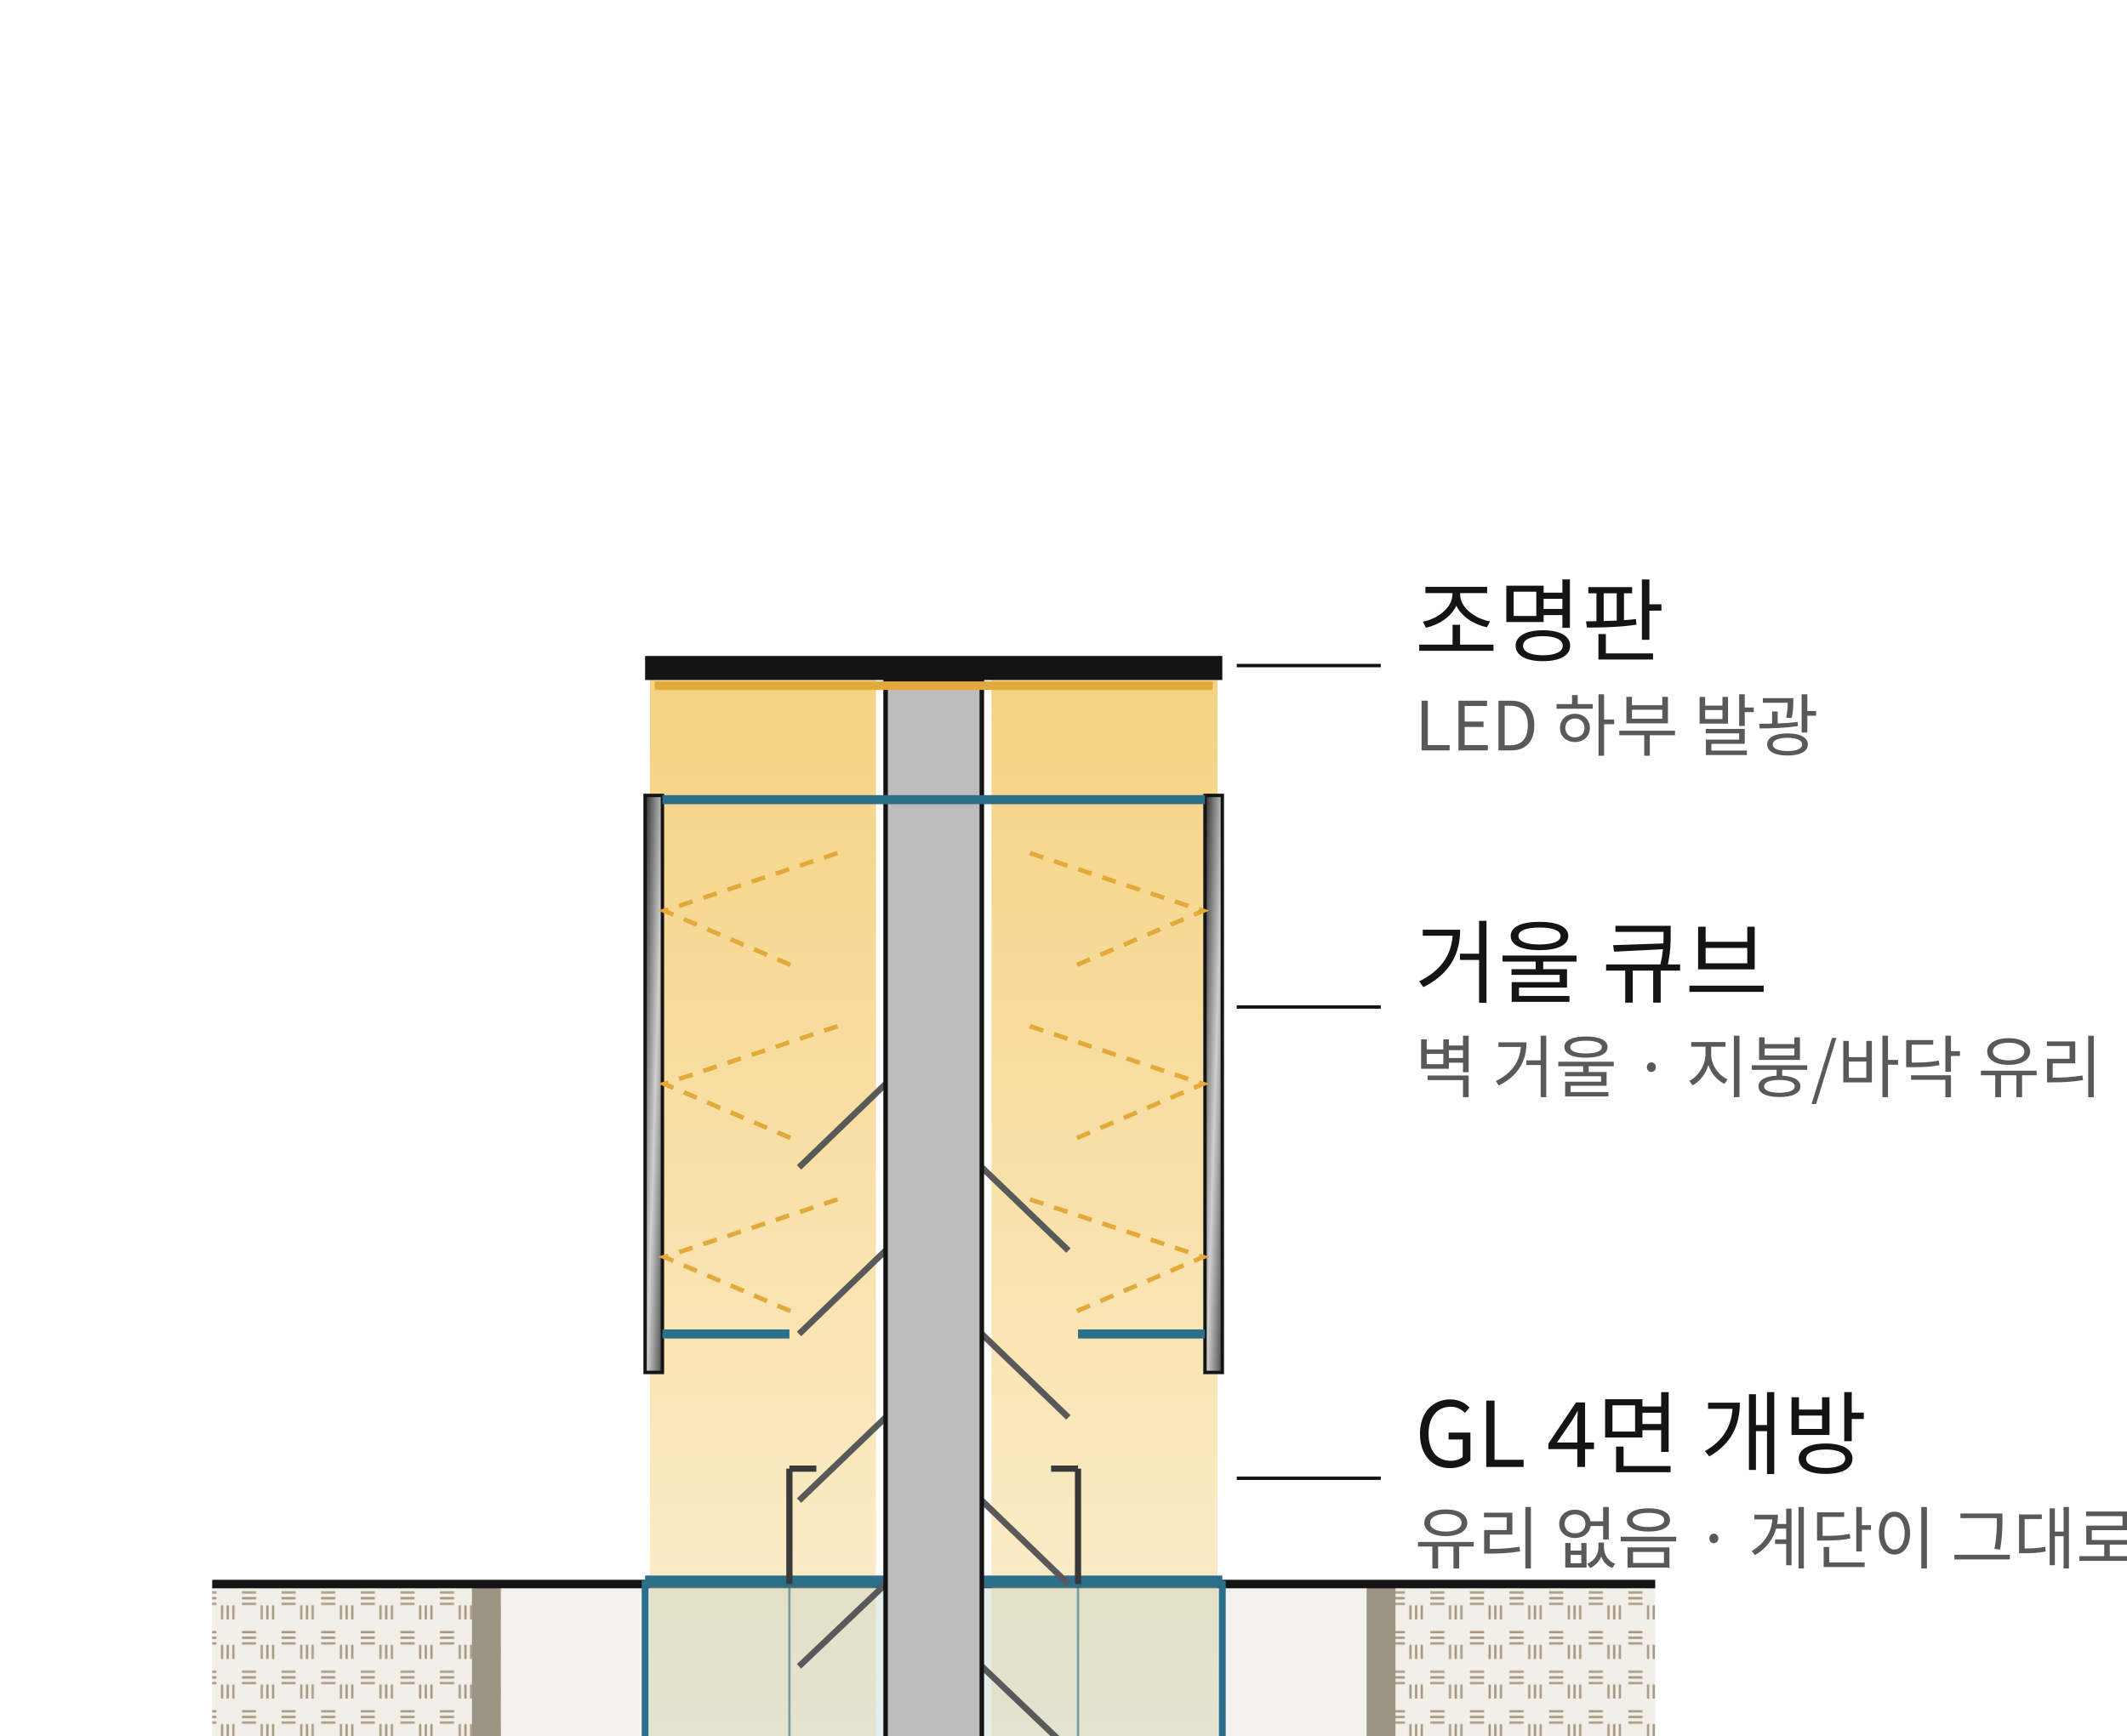
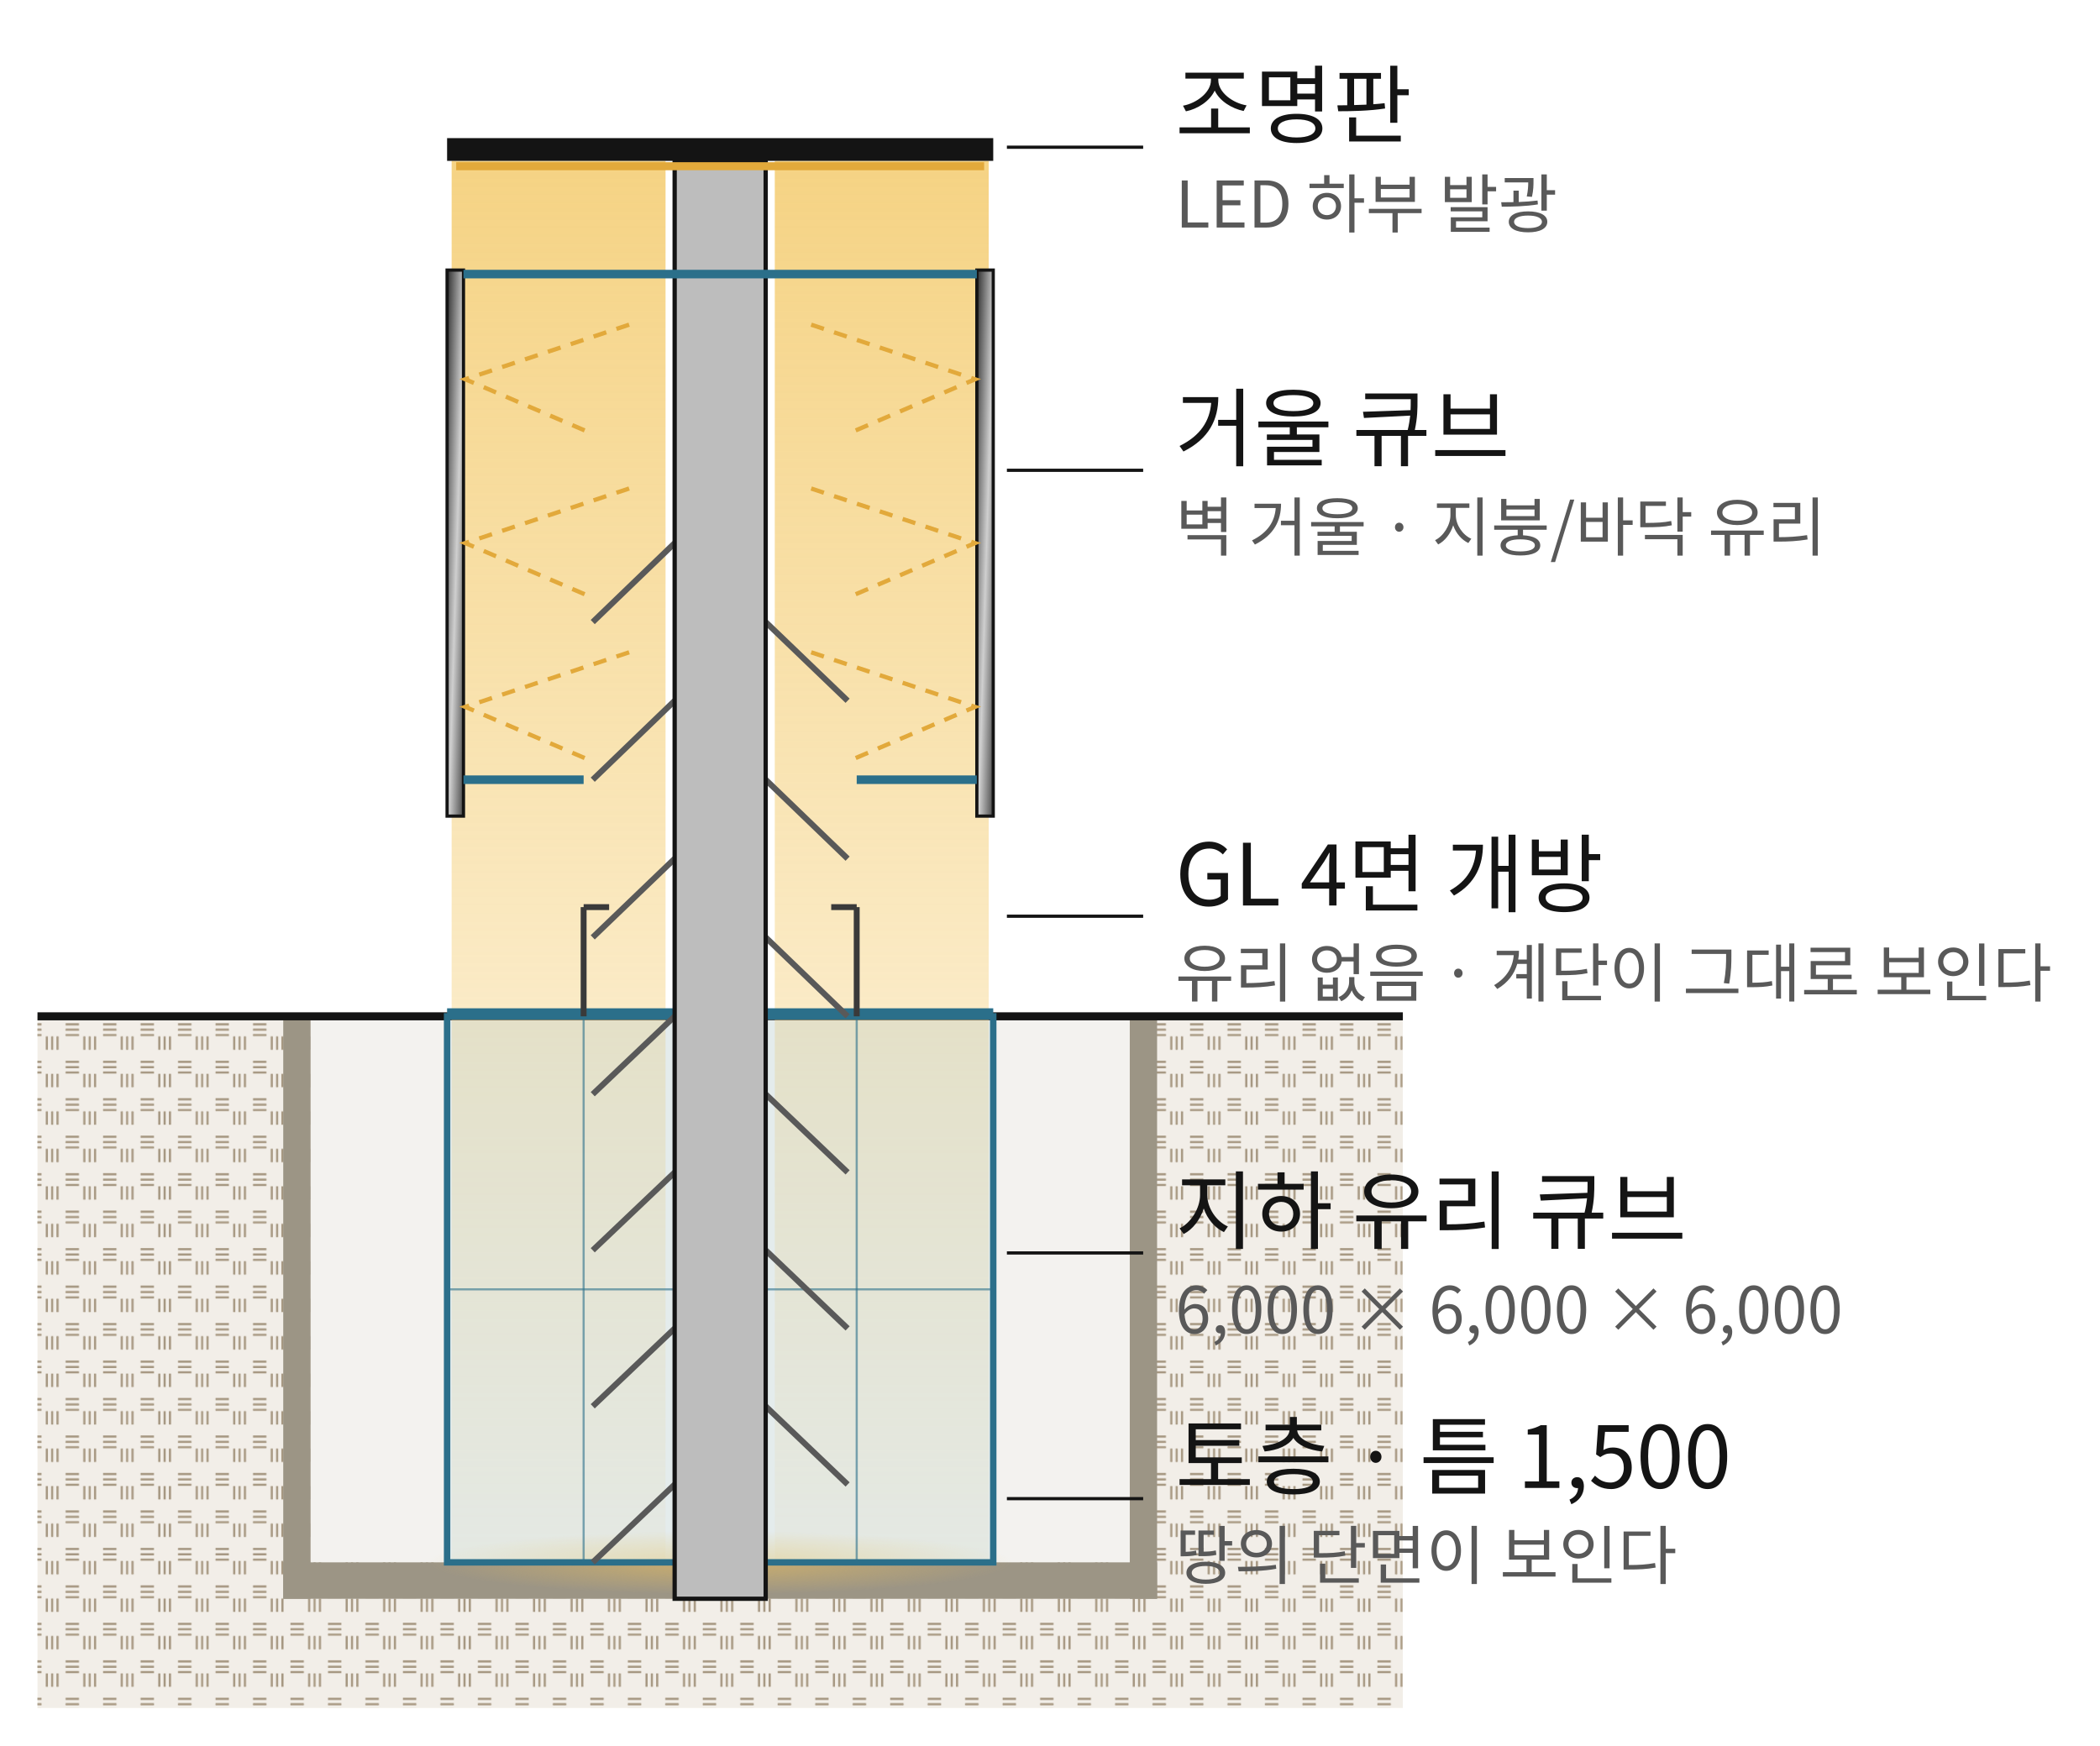
- <svg xmlns="http://www.w3.org/2000/svg" font-family="Noto Sans CJK KR, Noto Sans KR, sans-serif">
+ <svg xmlns="http://www.w3.org/2000/svg" viewBox="61.0 180.3 784.4 652.1" preserveAspectRatio="xMidYMid meet" font-family="Noto Sans CJK KR, Noto Sans KR, sans-serif">
  <defs>
    <pattern id="earthp" width="14" height="14" patternUnits="userSpaceOnUse">
      <path d="M1.5 3h5M1.5 5h5M1.5 7h5M8.5 7.5v5M10.5 7.5v5M12.5 7.5v5" stroke="#8a7a62" stroke-width="0.8" />
    </pattern>
    <linearGradient id="mA" x1="0" y1="0" x2="1" y2="1">
      <stop offset="0" stop-color="#2E2E2E" />
      <stop offset="0.55" stop-color="#CFCFCF" />
      <stop offset="1" stop-color="#4A4A4A" />
    </linearGradient>
    <linearGradient id="mB" x1="1" y1="0" x2="0" y2="1">
      <stop offset="0" stop-color="#4A4A4A" />
      <stop offset="0.4" stop-color="#A0A0A0" />
      <stop offset="1" stop-color="#2A2A2A" />
    </linearGradient>
    <linearGradient id="mC" x1="0" y1="0" x2="1" y2="1">
      <stop offset="0" stop-color="#7A7A7A" />
      <stop offset="0.5" stop-color="#BDBDBD" />
      <stop offset="1" stop-color="#6A6A6A" />
    </linearGradient>
    <linearGradient id="beam" x1="0" y1="0" x2="0" y2="1">
      <stop offset="0" stop-color="#F2C45A" stop-opacity="0.75" />
      <stop offset="1" stop-color="#F2C45A" stop-opacity="0.08" />
    </linearGradient>
    <linearGradient id="beam2" x1="0" y1="0" x2="0" y2="1">
      <stop offset="0" stop-color="#F2C45A" stop-opacity="0.45" />
      <stop offset="1" stop-color="#F2C45A" stop-opacity="0.04" />
    </linearGradient>
    <radialGradient id="glow" cx="0.5" cy="0.5" r="0.5">
      <stop offset="0" stop-color="#F2C45A" stop-opacity="0.55" />
      <stop offset="1" stop-color="#F2C45A" stop-opacity="0" />
    </radialGradient>
  </defs>
  <rect x="75.0" y="560" width="510" height="258.4" fill="url(#earthp)" />
  <rect x="75.0" y="560" width="510" height="258.4" fill="#D9CFBC" opacity="0.35" />
  <rect x="177.0" y="560" width="306" height="204" fill="#F3F2EF" />
  <rect x="166.8" y="560" width="10.2" height="217.6" fill="#9C9585" />
  <rect x="483.0" y="560" width="10.2" height="217.6" fill="#9C9585" />
  <rect x="166.8" y="764" width="326.4" height="13.6" fill="#9C9585" />
  <line x1="75.0" y1="560" x2="585.0" y2="560" stroke="#141414" stroke-width="3" />
  <polygon points="229.7,240.4 309.6,240.4 309.6,764 229.7,764" fill="url(#beam)" />
  <polygon points="350.4,240.4 430.3,240.4 430.3,764 350.4,764" fill="url(#beam)" />
  <ellipse cx="330" cy="764" rx="108.8" ry="11.9" fill="url(#glow)" />
  <rect x="228" y="560" width="204" height="204" fill="#BFDCE6" fill-opacity="0.28" stroke="#2b6f8a" stroke-width="2.4" />
  <line x1="279.0" y1="560" x2="279.0" y2="764" stroke="#2b6f8a" stroke-width="0.8" opacity="0.6" />
  <line x1="330" y1="560" x2="330" y2="764" stroke="#2b6f8a" stroke-width="0.8" opacity="0.6" />
  <line x1="381.0" y1="560" x2="381.0" y2="764" stroke="#2b6f8a" stroke-width="0.8" opacity="0.6" />
  <line x1="228" y1="662" x2="432" y2="662" stroke="#2b6f8a" stroke-width="0.8" opacity="0.6" />
  <line x1="228" y1="558.5" x2="432" y2="558.5" stroke="#2b6f8a" stroke-width="3" />
  <line x1="279.0" y1="560" x2="279.0" y2="519.2" stroke="#3a3a3a" stroke-width="2.2" />
  <line x1="279.0" y1="519.2" x2="288.52" y2="519.2" stroke="#3a3a3a" stroke-width="2.2" />
  <line x1="381.0" y1="560" x2="381.0" y2="519.2" stroke="#3a3a3a" stroke-width="2.2" />
  <line x1="381.0" y1="519.2" x2="371.48" y2="519.2" stroke="#3a3a3a" stroke-width="2.2" />
  <line x1="282.4" y1="764.0" x2="313.0" y2="734.9" stroke="#595959" stroke-width="2.2" />
  <line x1="377.6" y1="734.9" x2="347.0" y2="705.7" stroke="#595959" stroke-width="2.2" />
  <line x1="282.4" y1="705.7" x2="313.0" y2="676.6" stroke="#595959" stroke-width="2.2" />
  <line x1="377.6" y1="676.6" x2="347.0" y2="647.4" stroke="#595959" stroke-width="2.2" />
  <line x1="282.4" y1="647.4" x2="313.0" y2="618.3" stroke="#595959" stroke-width="2.2" />
  <line x1="377.6" y1="618.3" x2="347.0" y2="589.1" stroke="#595959" stroke-width="2.2" />
  <line x1="282.4" y1="589.1" x2="313.0" y2="560.0" stroke="#595959" stroke-width="2.2" />
  <line x1="377.6" y1="560.0" x2="347.0" y2="530.5" stroke="#595959" stroke-width="2.2" />
  <line x1="282.4" y1="530.5" x2="313.0" y2="501.1" stroke="#595959" stroke-width="2.2" />
  <line x1="377.6" y1="501.1" x2="347.0" y2="471.6" stroke="#595959" stroke-width="2.2" />
  <line x1="282.4" y1="471.6" x2="313.0" y2="442.1" stroke="#595959" stroke-width="2.2" />
  <line x1="377.6" y1="442.1" x2="347.0" y2="412.7" stroke="#595959" stroke-width="2.2" />
  <line x1="282.4" y1="412.7" x2="313.0" y2="383.2" stroke="#595959" stroke-width="2.2" />
  <rect x="313.0" y="240.4" width="34" height="537.2" fill="#BDBDBD" stroke="#141414" stroke-width="1.6" />
  <rect x="228" y="281.2" width="6.12" height="204" fill="url(#mA)" stroke="#141414" stroke-width="1.2" />
  <rect x="425.88" y="281.2" width="6.12" height="204" fill="url(#mA)" stroke="#141414" stroke-width="1.2" />
  <line x1="234.12" y1="471.6" x2="279.0" y2="471.6" stroke="#2b6f8a" stroke-width="3.2" />
  <line x1="381.0" y1="471.6" x2="425.88" y2="471.6" stroke="#2b6f8a" stroke-width="3.2" />
  <line x1="234.12" y1="282.7" x2="425.88" y2="282.7" stroke="#2b6f8a" stroke-width="3.2" />
  <polyline points="296.0,301.6 234.8,322.0 282.4,342.4" fill="none" stroke="#E2A93B" stroke-width="1.6" stroke-dasharray="5 4" />
  <polyline points="296.0,362.8 234.8,383.2 282.4,403.6" fill="none" stroke="#E2A93B" stroke-width="1.6" stroke-dasharray="5 4" />
  <polyline points="296.0,424.0 234.8,444.4 282.4,464.8" fill="none" stroke="#E2A93B" stroke-width="1.6" stroke-dasharray="5 4" />
  <polyline points="364.0,301.6 425.2,322.0 377.6,342.4" fill="none" stroke="#E2A93B" stroke-width="1.6" stroke-dasharray="5 4" />
  <polyline points="364.0,362.8 425.2,383.2 377.6,403.6" fill="none" stroke="#E2A93B" stroke-width="1.6" stroke-dasharray="5 4" />
  <polyline points="364.0,424.0 425.2,444.4 377.6,464.8" fill="none" stroke="#E2A93B" stroke-width="1.6" stroke-dasharray="5 4" />
  <rect x="228" y="231.9" width="204" height="8.5" fill="#141414" />
  <line x1="231.4" y1="242.4" x2="428.6" y2="242.4" stroke="#E2A93B" stroke-width="3" />
  <line x1="437.1" y1="235.3" x2="488.0" y2="235.3" stroke="#141414" stroke-width="1.2" />
  <text x="500.0" y="231.3" font-size="32" font-weight="500" fill="#141414">조명판</text>
  <text x="500.0" y="265.3" font-size="24" fill="#595959">LED 하부 발광</text>
  <line x1="437.1" y1="356.0" x2="488.0" y2="356.0" stroke="#141414" stroke-width="1.2" />
  <text x="500.0" y="352.0" font-size="32" font-weight="500" fill="#141414">거울 큐브</text>
  <text x="500.0" y="386.0" font-size="24" fill="#595959">벽 거울 · 지붕/바닥 유리</text>
  <line x1="437.1" y1="522.6" x2="488.0" y2="522.6" stroke="#141414" stroke-width="1.2" />
  <text x="500.0" y="518.6" font-size="32" font-weight="500" fill="#141414">GL 4면 개방</text>
  <text x="500.0" y="552.6" font-size="24" fill="#595959">유리 없음 · 계단이 그대로 보인다</text>
  <line x1="437.1" y1="648.4" x2="488.0" y2="648.4" stroke="#141414" stroke-width="1.2" />
  <text x="500.0" y="644.4" font-size="32" font-weight="500" fill="#141414">지하 유리 큐브</text>
  <text x="500.0" y="678.4" font-size="24" fill="#595959">6,000 × 6,000 × 6,000</text>
  <line x1="437.1" y1="740.2" x2="488.0" y2="740.2" stroke="#141414" stroke-width="1.2" />
  <text x="500.0" y="736.2" font-size="32" font-weight="500" fill="#141414">토층 · 틈 1,500</text>
  <text x="500.0" y="770.2" font-size="24" fill="#595959">땅의 단면이 보인다</text>
</svg>
